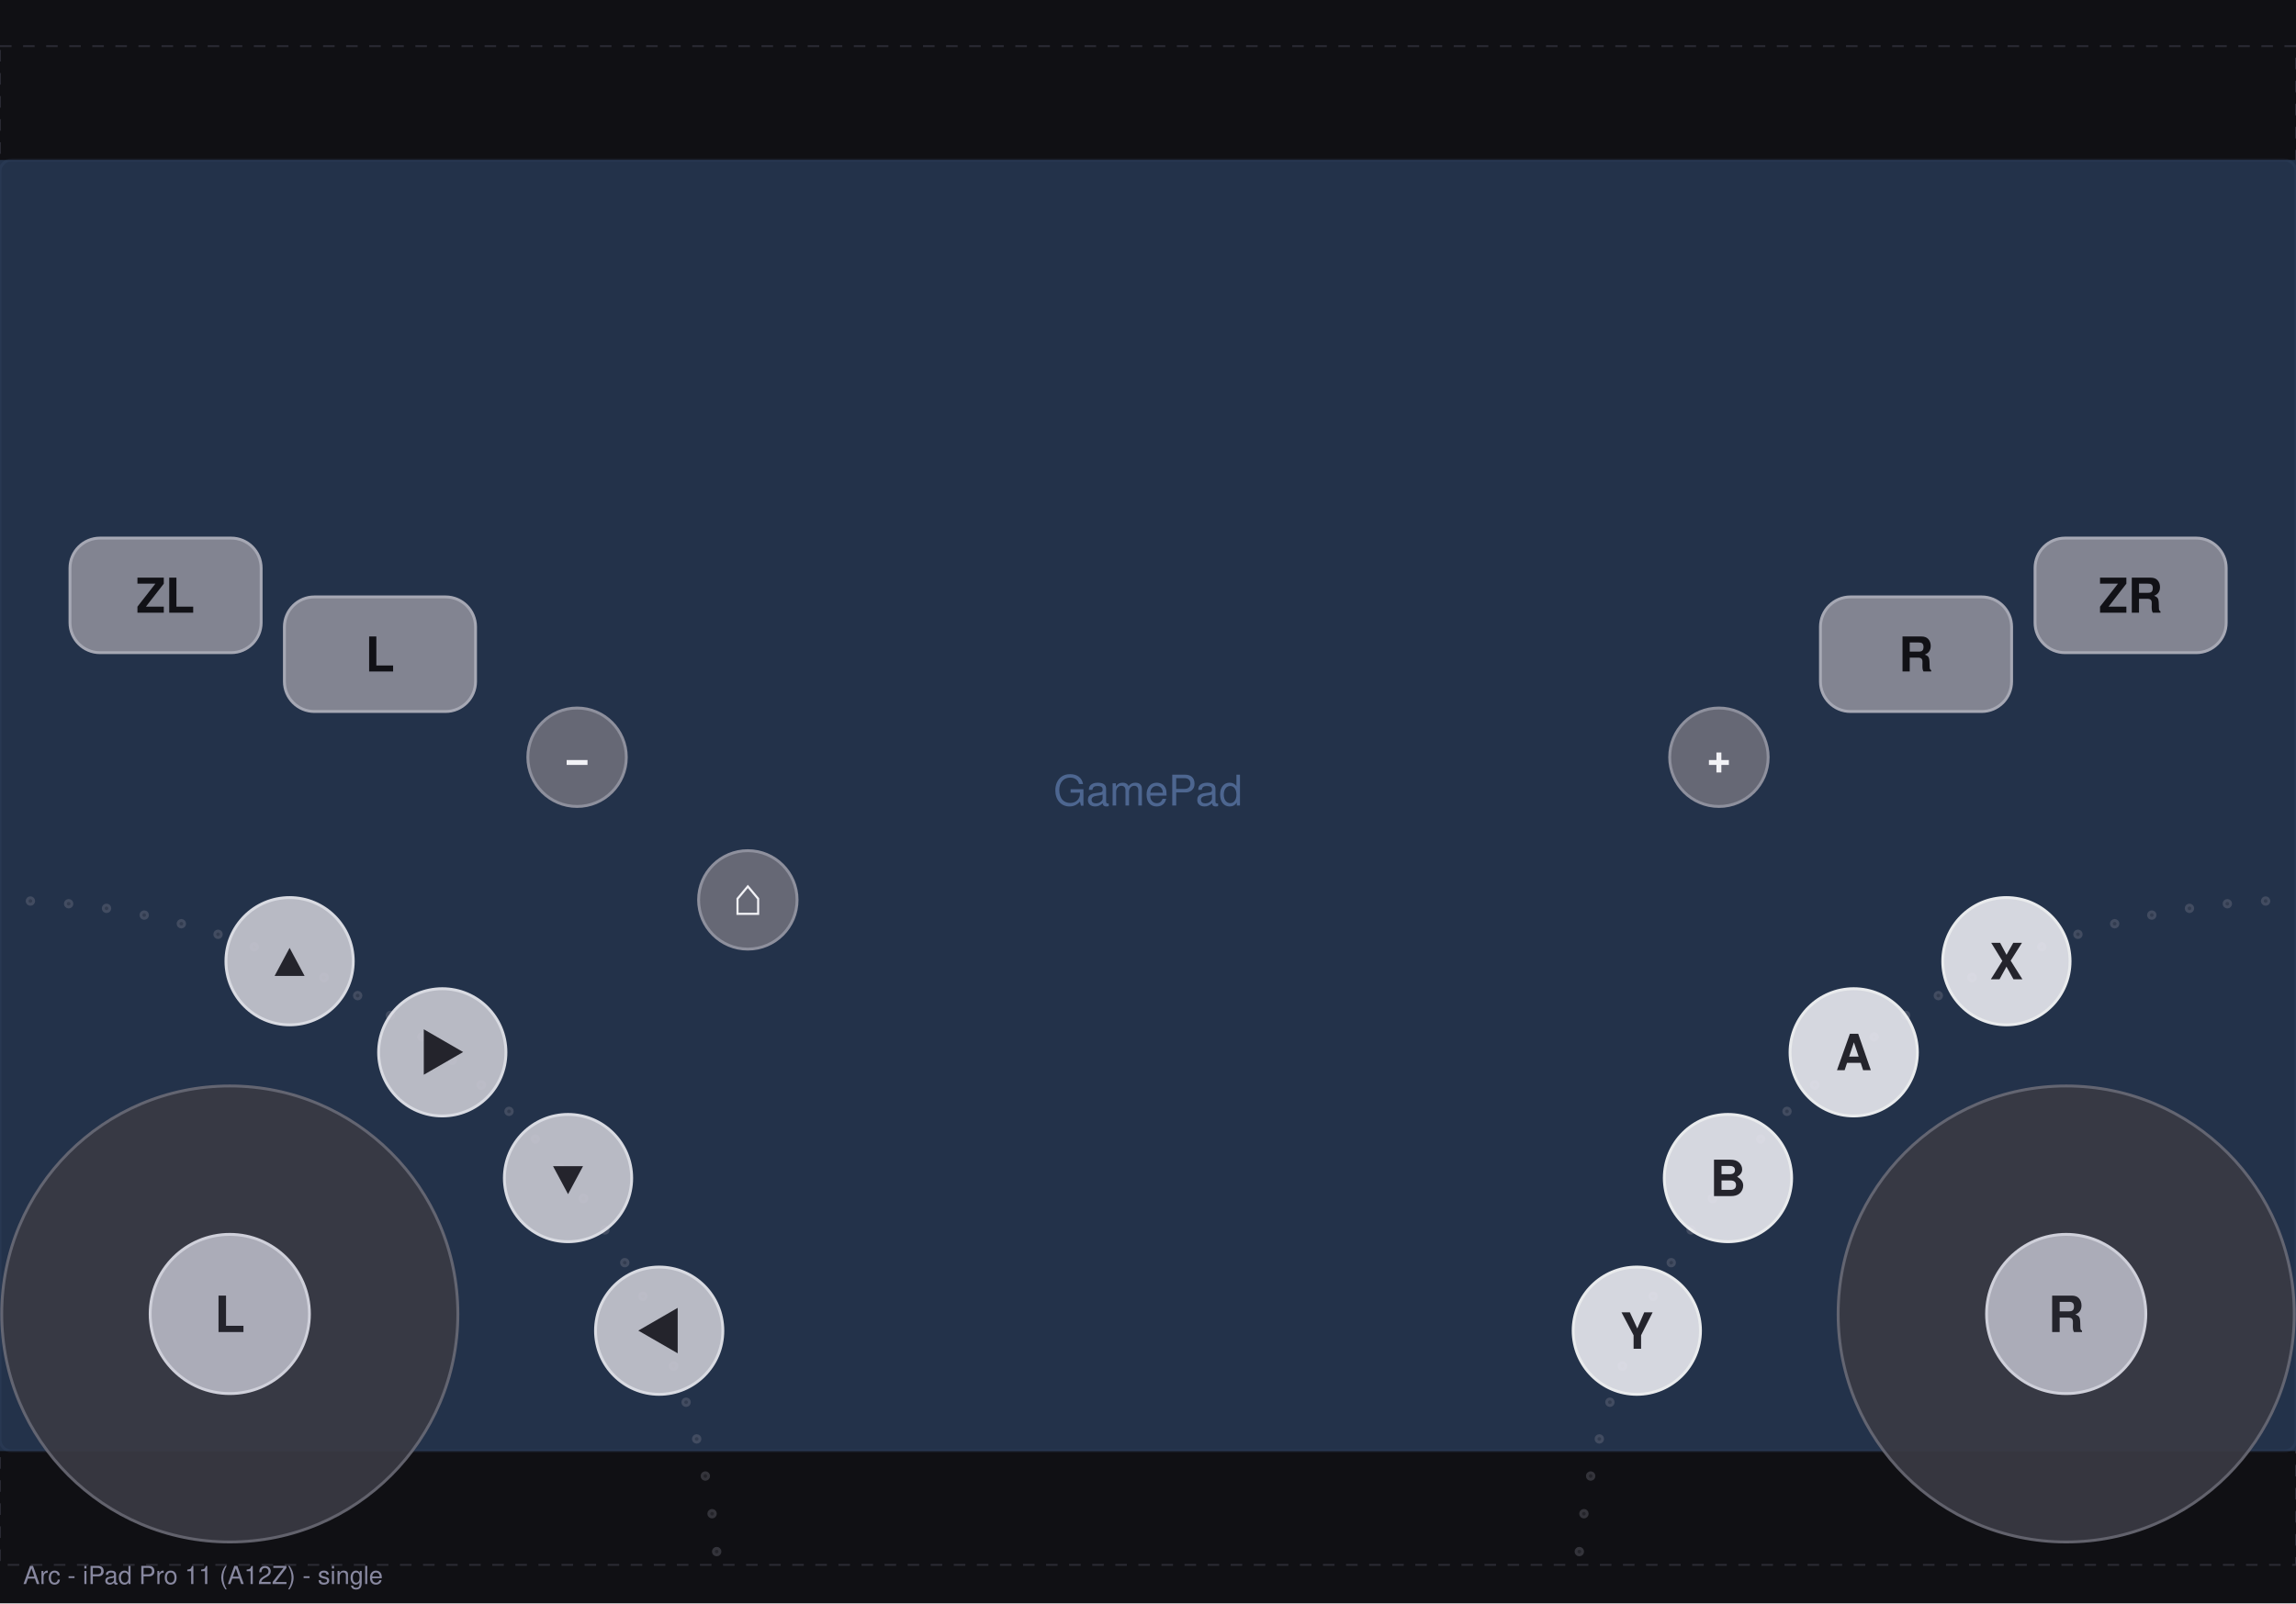
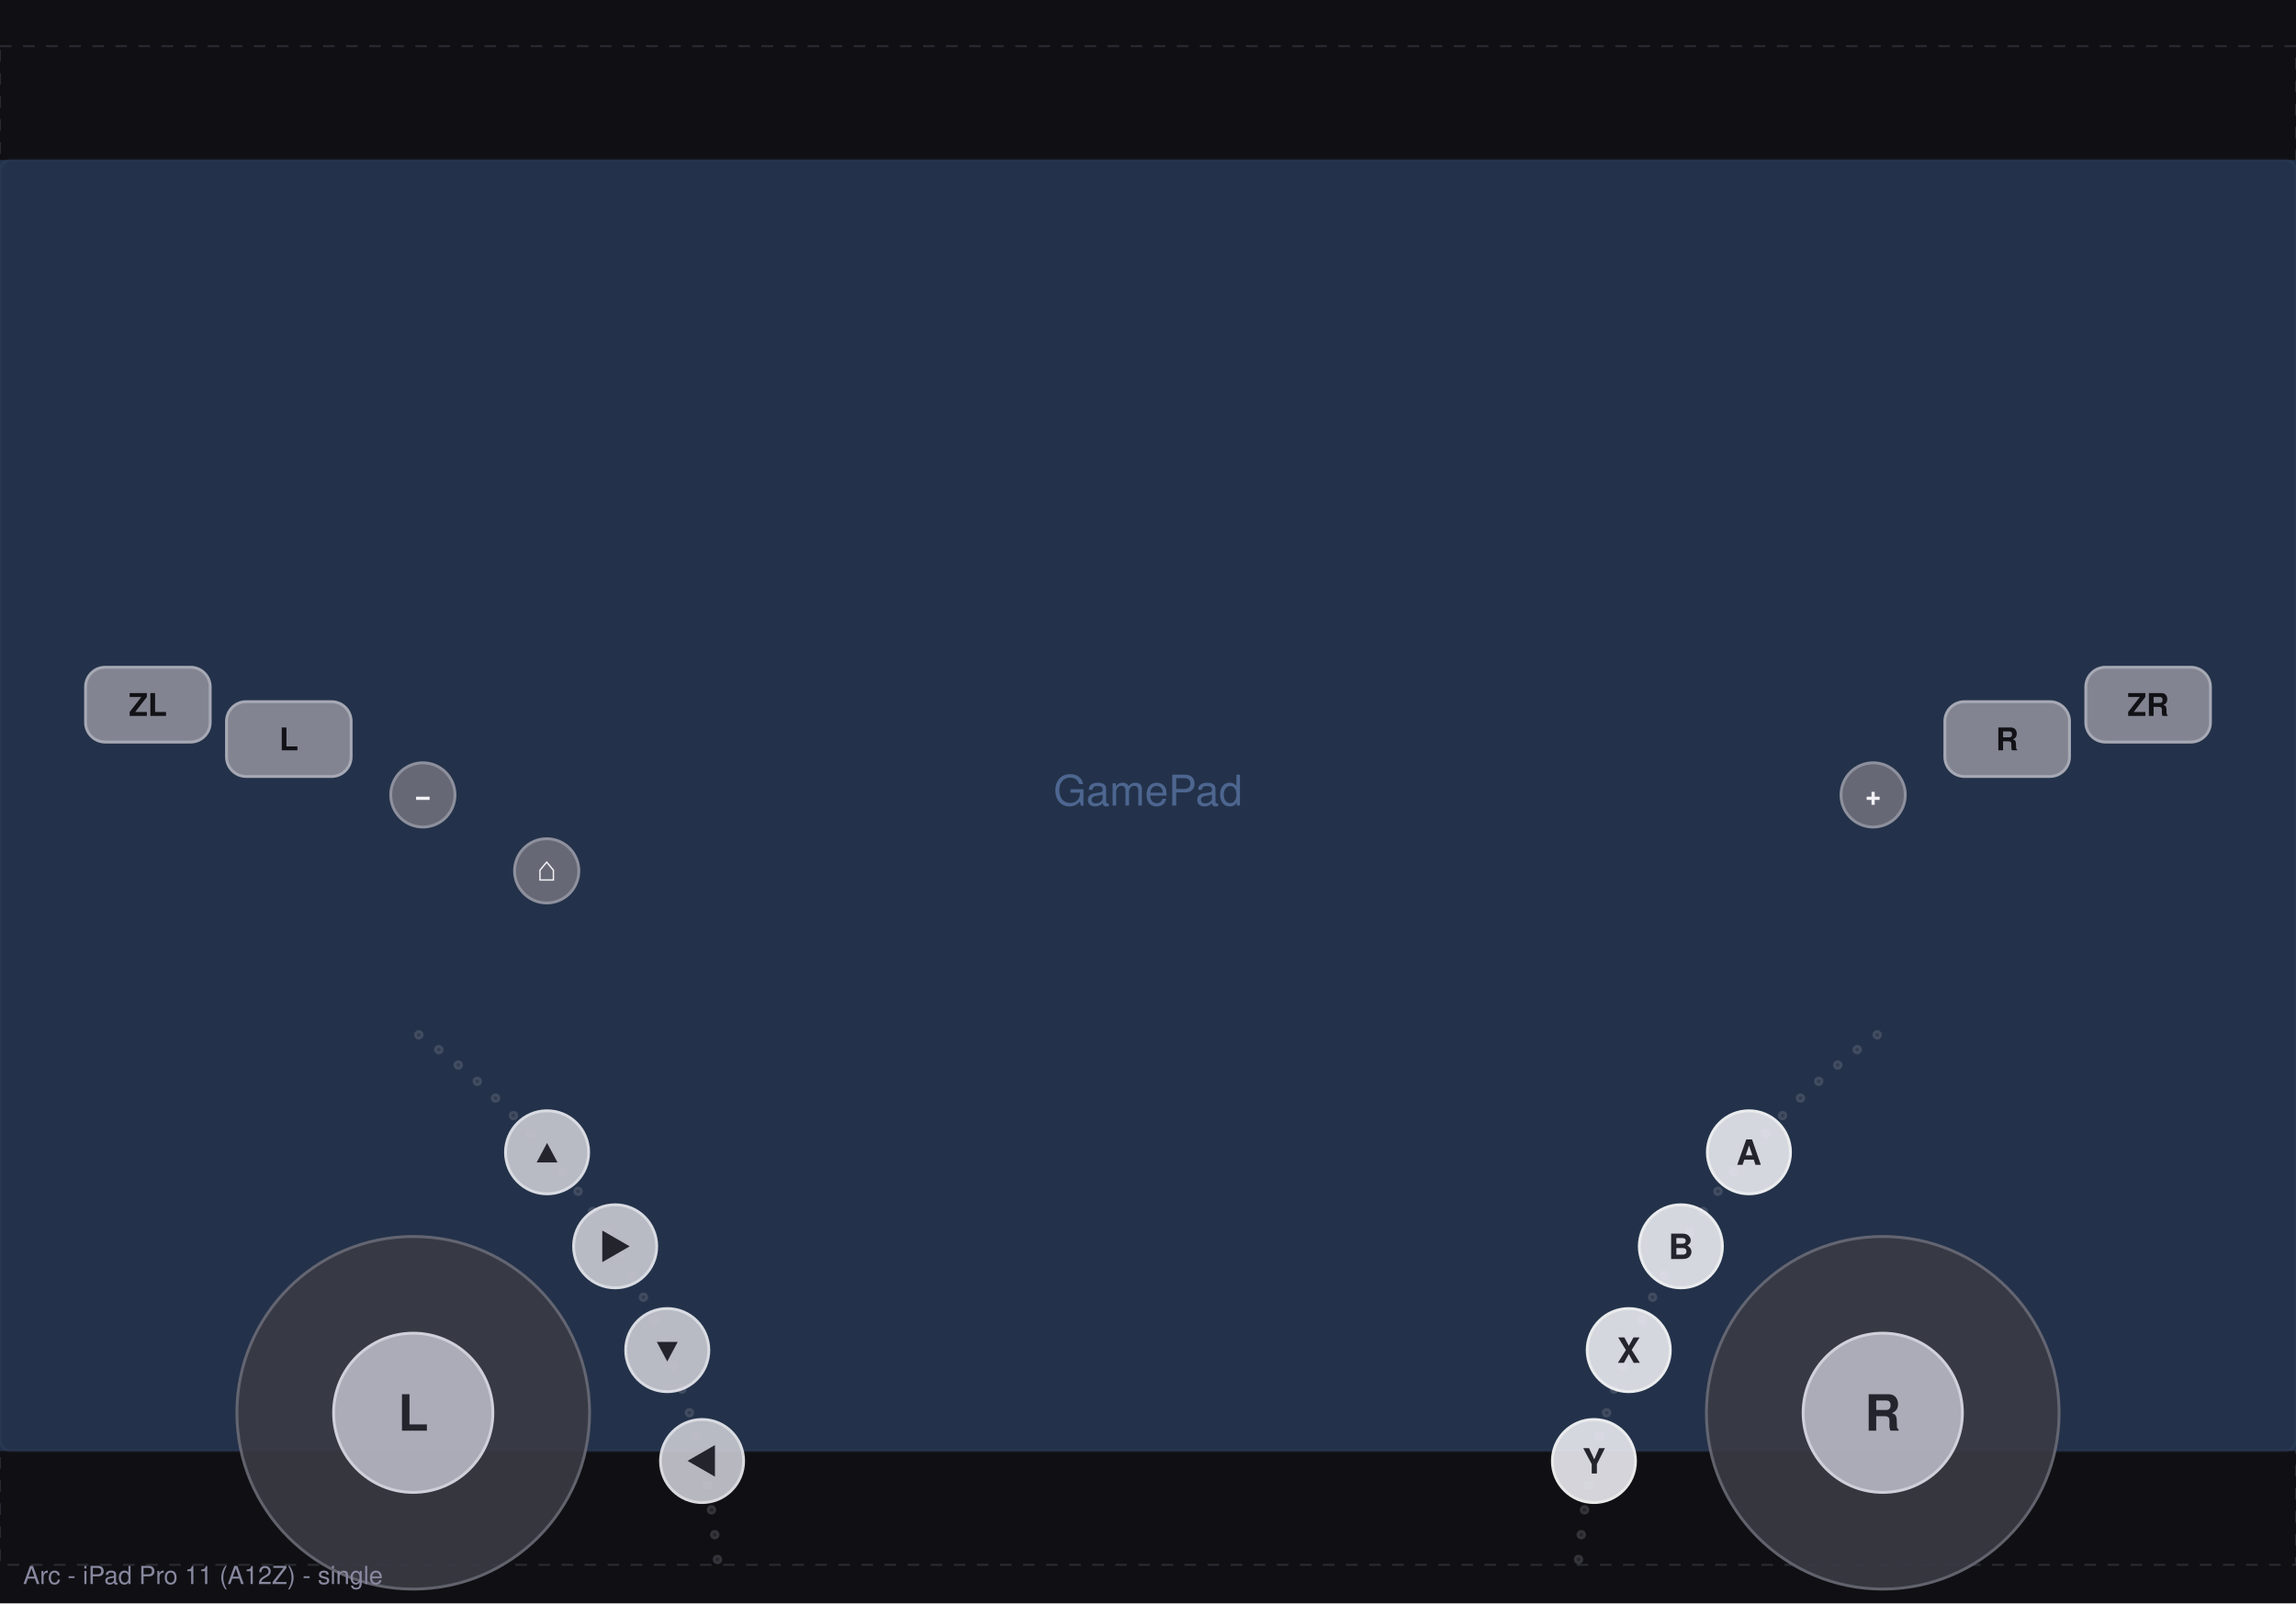
<svg xmlns="http://www.w3.org/2000/svg" width="1194" height="834" viewBox="0 0 1194.0 834.0" font-family="-apple-system, Helvetica, sans-serif">
  <rect width="100%" height="100%" fill="#101014" />
  <rect x="0.0" y="24.0" width="1194.0" height="790.0" fill="none" stroke="#2a2a33" stroke-dasharray="6 6" />
  <rect x="0.0" y="83.2" width="1194.0" height="671.6" fill="#23324a" />
  <text x="597.0" y="419.0" fill="#4d6690" font-size="22" text-anchor="middle">GamePad</text>
  <rect x="0.0" y="83.2" width="1194.0" height="671.6" rx="6.0" fill="none" stroke="#4d6690" stroke-width="1.5" opacity="0.12" />
-   <circle cx="1178.2" cy="468.7" r="1.7" fill="#55555f" stroke="#8a8a96" stroke-width="1.5" opacity="0.3" />
-   <circle cx="1158.3" cy="470.1" r="1.7" fill="#55555f" stroke="#8a8a96" stroke-width="1.5" opacity="0.3" />
-   <circle cx="1138.6" cy="472.5" r="1.7" fill="#55555f" stroke="#8a8a96" stroke-width="1.5" opacity="0.3" />
-   <circle cx="1119.0" cy="476.0" r="1.7" fill="#55555f" stroke="#8a8a96" stroke-width="1.5" opacity="0.3" />
-   <circle cx="1099.7" cy="480.5" r="1.7" fill="#55555f" stroke="#8a8a96" stroke-width="1.5" opacity="0.3" />
-   <circle cx="1080.6" cy="486.0" r="1.7" fill="#55555f" stroke="#8a8a96" stroke-width="1.5" opacity="0.3" />
-   <circle cx="1061.8" cy="492.5" r="1.7" fill="#55555f" stroke="#8a8a96" stroke-width="1.5" opacity="0.3" />
-   <circle cx="1043.4" cy="500.0" r="1.7" fill="#55555f" stroke="#8a8a96" stroke-width="1.5" opacity="0.3" />
-   <circle cx="1025.5" cy="508.5" r="1.7" fill="#55555f" stroke="#8a8a96" stroke-width="1.5" opacity="0.3" />
-   <circle cx="1008.0" cy="517.9" r="1.7" fill="#55555f" stroke="#8a8a96" stroke-width="1.5" opacity="0.3" />
-   <circle cx="991.0" cy="528.2" r="1.7" fill="#55555f" stroke="#8a8a96" stroke-width="1.5" opacity="0.3" />
-   <circle cx="974.6" cy="539.4" r="1.7" fill="#55555f" stroke="#8a8a96" stroke-width="1.5" opacity="0.3" />
-   <circle cx="958.8" cy="551.5" r="1.7" fill="#55555f" stroke="#8a8a96" stroke-width="1.5" opacity="0.3" />
-   <circle cx="943.7" cy="564.4" r="1.7" fill="#55555f" stroke="#8a8a96" stroke-width="1.5" opacity="0.3" />
-   <circle cx="929.3" cy="578.1" r="1.7" fill="#55555f" stroke="#8a8a96" stroke-width="1.5" opacity="0.3" />
-   <circle cx="915.6" cy="592.5" r="1.7" fill="#55555f" stroke="#8a8a96" stroke-width="1.5" opacity="0.3" />
-   <circle cx="902.7" cy="607.6" r="1.7" fill="#55555f" stroke="#8a8a96" stroke-width="1.5" opacity="0.3" />
-   <circle cx="890.6" cy="623.4" r="1.7" fill="#55555f" stroke="#8a8a96" stroke-width="1.5" opacity="0.3" />
-   <circle cx="879.4" cy="639.8" r="1.7" fill="#55555f" stroke="#8a8a96" stroke-width="1.5" opacity="0.3" />
-   <circle cx="869.1" cy="656.8" r="1.7" fill="#55555f" stroke="#8a8a96" stroke-width="1.5" opacity="0.3" />
-   <circle cx="859.7" cy="674.3" r="1.7" fill="#55555f" stroke="#8a8a96" stroke-width="1.5" opacity="0.3" />
-   <circle cx="851.2" cy="692.2" r="1.7" fill="#55555f" stroke="#8a8a96" stroke-width="1.5" opacity="0.3" />
-   <circle cx="843.7" cy="710.6" r="1.7" fill="#55555f" stroke="#8a8a96" stroke-width="1.5" opacity="0.3" />
-   <circle cx="837.2" cy="729.4" r="1.7" fill="#55555f" stroke="#8a8a96" stroke-width="1.5" opacity="0.3" />
-   <circle cx="831.7" cy="748.5" r="1.7" fill="#55555f" stroke="#8a8a96" stroke-width="1.5" opacity="0.3" />
-   <circle cx="827.2" cy="767.8" r="1.7" fill="#55555f" stroke="#8a8a96" stroke-width="1.5" opacity="0.3" />
-   <circle cx="823.7" cy="787.4" r="1.7" fill="#55555f" stroke="#8a8a96" stroke-width="1.5" opacity="0.3" />
-   <circle cx="821.3" cy="807.1" r="1.7" fill="#55555f" stroke="#8a8a96" stroke-width="1.5" opacity="0.3" />
-   <circle cx="15.8" cy="468.7" r="1.7" fill="#55555f" stroke="#8a8a96" stroke-width="1.5" opacity="0.3" />
-   <circle cx="35.7" cy="470.1" r="1.7" fill="#55555f" stroke="#8a8a96" stroke-width="1.5" opacity="0.3" />
-   <circle cx="55.4" cy="472.5" r="1.7" fill="#55555f" stroke="#8a8a96" stroke-width="1.5" opacity="0.3" />
-   <circle cx="75.0" cy="476.0" r="1.7" fill="#55555f" stroke="#8a8a96" stroke-width="1.5" opacity="0.3" />
-   <circle cx="94.3" cy="480.5" r="1.7" fill="#55555f" stroke="#8a8a96" stroke-width="1.5" opacity="0.3" />
-   <circle cx="113.4" cy="486.0" r="1.7" fill="#55555f" stroke="#8a8a96" stroke-width="1.5" opacity="0.3" />
-   <circle cx="132.2" cy="492.5" r="1.7" fill="#55555f" stroke="#8a8a96" stroke-width="1.5" opacity="0.3" />
-   <circle cx="150.6" cy="500.0" r="1.7" fill="#55555f" stroke="#8a8a96" stroke-width="1.5" opacity="0.3" />
-   <circle cx="168.5" cy="508.5" r="1.7" fill="#55555f" stroke="#8a8a96" stroke-width="1.5" opacity="0.3" />
-   <circle cx="186.0" cy="517.9" r="1.7" fill="#55555f" stroke="#8a8a96" stroke-width="1.5" opacity="0.3" />
-   <circle cx="203.0" cy="528.2" r="1.7" fill="#55555f" stroke="#8a8a96" stroke-width="1.5" opacity="0.3" />
-   <circle cx="219.4" cy="539.4" r="1.7" fill="#55555f" stroke="#8a8a96" stroke-width="1.5" opacity="0.3" />
-   <circle cx="235.2" cy="551.5" r="1.7" fill="#55555f" stroke="#8a8a96" stroke-width="1.5" opacity="0.3" />
-   <circle cx="250.3" cy="564.4" r="1.7" fill="#55555f" stroke="#8a8a96" stroke-width="1.5" opacity="0.3" />
-   <circle cx="264.7" cy="578.1" r="1.7" fill="#55555f" stroke="#8a8a96" stroke-width="1.5" opacity="0.3" />
-   <circle cx="278.4" cy="592.5" r="1.7" fill="#55555f" stroke="#8a8a96" stroke-width="1.5" opacity="0.3" />
-   <circle cx="291.3" cy="607.6" r="1.7" fill="#55555f" stroke="#8a8a96" stroke-width="1.5" opacity="0.3" />
-   <circle cx="303.4" cy="623.4" r="1.7" fill="#55555f" stroke="#8a8a96" stroke-width="1.5" opacity="0.3" />
-   <circle cx="314.6" cy="639.8" r="1.7" fill="#55555f" stroke="#8a8a96" stroke-width="1.5" opacity="0.3" />
-   <circle cx="324.9" cy="656.8" r="1.7" fill="#55555f" stroke="#8a8a96" stroke-width="1.5" opacity="0.3" />
-   <circle cx="334.3" cy="674.3" r="1.7" fill="#55555f" stroke="#8a8a96" stroke-width="1.5" opacity="0.3" />
-   <circle cx="342.8" cy="692.2" r="1.7" fill="#55555f" stroke="#8a8a96" stroke-width="1.5" opacity="0.3" />
-   <circle cx="350.3" cy="710.6" r="1.7" fill="#55555f" stroke="#8a8a96" stroke-width="1.5" opacity="0.3" />
-   <circle cx="356.8" cy="729.4" r="1.7" fill="#55555f" stroke="#8a8a96" stroke-width="1.5" opacity="0.3" />
-   <circle cx="362.3" cy="748.5" r="1.7" fill="#55555f" stroke="#8a8a96" stroke-width="1.5" opacity="0.3" />
-   <circle cx="366.8" cy="767.8" r="1.7" fill="#55555f" stroke="#8a8a96" stroke-width="1.5" opacity="0.3" />
-   <circle cx="370.3" cy="787.4" r="1.7" fill="#55555f" stroke="#8a8a96" stroke-width="1.5" opacity="0.3" />
-   <circle cx="372.7" cy="807.1" r="1.7" fill="#55555f" stroke="#8a8a96" stroke-width="1.5" opacity="0.3" />
-   <circle cx="1043.4" cy="500.0" r="33.1" fill="#e9e9ef" stroke="#ffffff" stroke-width="1.5" opacity="0.9" />
-   <text x="1043.4" y="509.4" fill="#24242c" font-size="26.0" font-weight="600" text-anchor="middle" opacity="1.0">X</text>
-   <circle cx="964.0" cy="547.4" r="33.1" fill="#e9e9ef" stroke="#ffffff" stroke-width="1.5" opacity="0.9" />
-   <text x="964.0" y="556.7" fill="#24242c" font-size="26.0" font-weight="600" text-anchor="middle" opacity="1.0">A</text>
-   <circle cx="898.6" cy="612.8" r="33.1" fill="#e9e9ef" stroke="#ffffff" stroke-width="1.5" opacity="0.9" />
-   <text x="898.6" y="622.2" fill="#24242c" font-size="26.0" font-weight="600" text-anchor="middle" opacity="1.0">B</text>
-   <circle cx="851.2" cy="692.2" r="33.1" fill="#e9e9ef" stroke="#ffffff" stroke-width="1.5" opacity="0.9" />
-   <text x="851.2" y="701.6" fill="#24242c" font-size="26.0" font-weight="600" text-anchor="middle" opacity="1.0">Y</text>
-   <circle cx="1074.5" cy="683.5" r="118.6" fill="#3a3a44" stroke="#6a6a76" stroke-width="1.5" opacity="0.9" />
-   <circle cx="1074.5" cy="683.5" r="41.4" fill="#b8b8c4" stroke="#e0e0ea" stroke-width="1.5" opacity="0.9" />
-   <text x="1074.5" y="692.9" fill="#24242c" font-size="26.0" font-weight="600" text-anchor="middle" opacity="1.0">R</text>
-   <rect x="1058.3" y="279.9" width="99.4" height="59.6" rx="15.6" fill="#8d8d99" stroke="#b5b5c0" stroke-width="1.5" opacity="0.9" />
-   <text x="1108.0" y="318.7" fill="#111116" font-size="25.0" font-weight="600" text-anchor="middle" opacity="1.0">ZR</text>
-   <rect x="946.7" y="310.5" width="99.4" height="59.6" rx="15.6" fill="#8d8d99" stroke="#b5b5c0" stroke-width="1.5" opacity="0.9" />
-   <text x="996.4" y="349.3" fill="#111116" font-size="25.0" font-weight="600" text-anchor="middle" opacity="1.0">R</text>
-   <circle cx="893.9" cy="393.9" r="25.6" fill="#6e6e7a" stroke="#9a9aa6" stroke-width="1.5" opacity="0.9" />
-   <text x="893.9" y="401.6" fill="#f2f2f6" font-size="21.5" font-weight="600" text-anchor="middle" opacity="1.0">+</text>
-   <circle cx="150.6" cy="500.0" r="33.1" fill="#c9c9d2" stroke="#ededf3" stroke-width="1.5" opacity="0.9" />
-   <text x="150.6" y="509.4" fill="#24242c" font-size="26.0" font-weight="600" text-anchor="middle" opacity="1.0">▲</text>
-   <circle cx="230.0" cy="547.4" r="33.1" fill="#c9c9d2" stroke="#ededf3" stroke-width="1.5" opacity="0.9" />
-   <text x="230.0" y="556.7" fill="#24242c" font-size="26.0" font-weight="600" text-anchor="middle" opacity="1.0">▶</text>
-   <circle cx="295.4" cy="612.8" r="33.1" fill="#c9c9d2" stroke="#ededf3" stroke-width="1.5" opacity="0.9" />
-   <text x="295.4" y="622.2" fill="#24242c" font-size="26.0" font-weight="600" text-anchor="middle" opacity="1.0">▼</text>
-   <circle cx="342.8" cy="692.2" r="33.1" fill="#c9c9d2" stroke="#ededf3" stroke-width="1.5" opacity="0.9" />
-   <text x="342.8" y="701.6" fill="#24242c" font-size="26.0" font-weight="600" text-anchor="middle" opacity="1.0">◀</text>
-   <circle cx="119.5" cy="683.5" r="118.6" fill="#3a3a44" stroke="#6a6a76" stroke-width="1.5" opacity="0.9" />
-   <circle cx="119.5" cy="683.5" r="41.4" fill="#b8b8c4" stroke="#e0e0ea" stroke-width="1.5" opacity="0.9" />
-   <text x="119.5" y="692.9" fill="#24242c" font-size="26.0" font-weight="600" text-anchor="middle" opacity="1.0">L</text>
-   <rect x="36.4" y="279.9" width="99.4" height="59.6" rx="15.6" fill="#8d8d99" stroke="#b5b5c0" stroke-width="1.5" opacity="0.9" />
-   <text x="86.0" y="318.7" fill="#111116" font-size="25.0" font-weight="600" text-anchor="middle" opacity="1.0">ZL</text>
-   <rect x="147.9" y="310.5" width="99.4" height="59.6" rx="15.6" fill="#8d8d99" stroke="#b5b5c0" stroke-width="1.5" opacity="0.9" />
-   <text x="197.6" y="349.3" fill="#111116" font-size="25.0" font-weight="600" text-anchor="middle" opacity="1.0">L</text>
-   <circle cx="300.1" cy="393.9" r="25.6" fill="#6e6e7a" stroke="#9a9aa6" stroke-width="1.5" opacity="0.9" />
-   <text x="300.1" y="401.6" fill="#f2f2f6" font-size="21.5" font-weight="600" text-anchor="middle" opacity="1.0">−</text>
-   <circle cx="388.9" cy="468.1" r="25.6" fill="#6e6e7a" stroke="#9a9aa6" stroke-width="1.5" opacity="0.9" />
-   <text x="388.9" y="475.9" fill="#f2f2f6" font-size="21.5" font-weight="600" text-anchor="middle" opacity="1.0">⌂</text>
+   <circle cx="976.2" cy="538.3" r="1.7" fill="#55555f" stroke="#8a8a96" stroke-width="1.5" opacity="0.3" />
+   <circle cx="965.8" cy="546.0" r="1.7" fill="#55555f" stroke="#8a8a96" stroke-width="1.5" opacity="0.3" />
+   <circle cx="955.7" cy="554.0" r="1.7" fill="#55555f" stroke="#8a8a96" stroke-width="1.5" opacity="0.3" />
+   <circle cx="945.8" cy="562.5" r="1.7" fill="#55555f" stroke="#8a8a96" stroke-width="1.5" opacity="0.3" />
+   <circle cx="936.3" cy="571.2" r="1.7" fill="#55555f" stroke="#8a8a96" stroke-width="1.5" opacity="0.3" />
+   <circle cx="927.0" cy="580.3" r="1.7" fill="#55555f" stroke="#8a8a96" stroke-width="1.5" opacity="0.3" />
+   <circle cx="918.1" cy="589.7" r="1.7" fill="#55555f" stroke="#8a8a96" stroke-width="1.5" opacity="0.3" />
+   <circle cx="909.5" cy="599.4" r="1.7" fill="#55555f" stroke="#8a8a96" stroke-width="1.5" opacity="0.3" />
+   <circle cx="901.3" cy="609.4" r="1.7" fill="#55555f" stroke="#8a8a96" stroke-width="1.5" opacity="0.3" />
+   <circle cx="893.4" cy="619.7" r="1.7" fill="#55555f" stroke="#8a8a96" stroke-width="1.5" opacity="0.3" />
+   <circle cx="885.8" cy="630.2" r="1.7" fill="#55555f" stroke="#8a8a96" stroke-width="1.5" opacity="0.3" />
+   <circle cx="878.6" cy="641.0" r="1.7" fill="#55555f" stroke="#8a8a96" stroke-width="1.5" opacity="0.3" />
+   <circle cx="871.8" cy="652.0" r="1.7" fill="#55555f" stroke="#8a8a96" stroke-width="1.5" opacity="0.3" />
+   <circle cx="865.4" cy="663.3" r="1.7" fill="#55555f" stroke="#8a8a96" stroke-width="1.5" opacity="0.3" />
+   <circle cx="859.4" cy="674.8" r="1.7" fill="#55555f" stroke="#8a8a96" stroke-width="1.5" opacity="0.3" />
+   <circle cx="853.8" cy="686.5" r="1.7" fill="#55555f" stroke="#8a8a96" stroke-width="1.5" opacity="0.3" />
+   <circle cx="848.6" cy="698.3" r="1.7" fill="#55555f" stroke="#8a8a96" stroke-width="1.5" opacity="0.3" />
+   <circle cx="843.8" cy="710.4" r="1.7" fill="#55555f" stroke="#8a8a96" stroke-width="1.5" opacity="0.3" />
+   <circle cx="839.4" cy="722.6" r="1.7" fill="#55555f" stroke="#8a8a96" stroke-width="1.5" opacity="0.3" />
+   <circle cx="835.5" cy="734.9" r="1.7" fill="#55555f" stroke="#8a8a96" stroke-width="1.5" opacity="0.3" />
+   <circle cx="832.0" cy="747.4" r="1.7" fill="#55555f" stroke="#8a8a96" stroke-width="1.5" opacity="0.3" />
+   <circle cx="828.9" cy="760.0" r="1.7" fill="#55555f" stroke="#8a8a96" stroke-width="1.5" opacity="0.3" />
+   <circle cx="826.2" cy="772.7" r="1.7" fill="#55555f" stroke="#8a8a96" stroke-width="1.5" opacity="0.3" />
+   <circle cx="824.0" cy="785.4" r="1.7" fill="#55555f" stroke="#8a8a96" stroke-width="1.5" opacity="0.3" />
+   <circle cx="822.3" cy="798.3" r="1.7" fill="#55555f" stroke="#8a8a96" stroke-width="1.5" opacity="0.3" />
+   <circle cx="820.9" cy="811.2" r="1.7" fill="#55555f" stroke="#8a8a96" stroke-width="1.5" opacity="0.3" />
+   <circle cx="217.8" cy="538.3" r="1.7" fill="#55555f" stroke="#8a8a96" stroke-width="1.5" opacity="0.3" />
+   <circle cx="228.2" cy="546.0" r="1.7" fill="#55555f" stroke="#8a8a96" stroke-width="1.5" opacity="0.3" />
+   <circle cx="238.3" cy="554.0" r="1.7" fill="#55555f" stroke="#8a8a96" stroke-width="1.5" opacity="0.3" />
+   <circle cx="248.2" cy="562.5" r="1.7" fill="#55555f" stroke="#8a8a96" stroke-width="1.5" opacity="0.3" />
+   <circle cx="257.7" cy="571.2" r="1.7" fill="#55555f" stroke="#8a8a96" stroke-width="1.5" opacity="0.3" />
+   <circle cx="267.0" cy="580.3" r="1.7" fill="#55555f" stroke="#8a8a96" stroke-width="1.5" opacity="0.3" />
+   <circle cx="275.9" cy="589.7" r="1.7" fill="#55555f" stroke="#8a8a96" stroke-width="1.5" opacity="0.3" />
+   <circle cx="284.5" cy="599.4" r="1.7" fill="#55555f" stroke="#8a8a96" stroke-width="1.5" opacity="0.3" />
+   <circle cx="292.7" cy="609.4" r="1.7" fill="#55555f" stroke="#8a8a96" stroke-width="1.5" opacity="0.3" />
+   <circle cx="300.6" cy="619.7" r="1.7" fill="#55555f" stroke="#8a8a96" stroke-width="1.5" opacity="0.3" />
+   <circle cx="308.2" cy="630.2" r="1.7" fill="#55555f" stroke="#8a8a96" stroke-width="1.5" opacity="0.3" />
+   <circle cx="315.4" cy="641.0" r="1.7" fill="#55555f" stroke="#8a8a96" stroke-width="1.5" opacity="0.3" />
+   <circle cx="322.2" cy="652.0" r="1.7" fill="#55555f" stroke="#8a8a96" stroke-width="1.5" opacity="0.3" />
+   <circle cx="328.6" cy="663.3" r="1.7" fill="#55555f" stroke="#8a8a96" stroke-width="1.5" opacity="0.3" />
+   <circle cx="334.6" cy="674.8" r="1.7" fill="#55555f" stroke="#8a8a96" stroke-width="1.5" opacity="0.3" />
+   <circle cx="340.2" cy="686.5" r="1.7" fill="#55555f" stroke="#8a8a96" stroke-width="1.5" opacity="0.3" />
+   <circle cx="345.4" cy="698.3" r="1.7" fill="#55555f" stroke="#8a8a96" stroke-width="1.5" opacity="0.3" />
+   <circle cx="350.2" cy="710.4" r="1.7" fill="#55555f" stroke="#8a8a96" stroke-width="1.5" opacity="0.3" />
+   <circle cx="354.6" cy="722.6" r="1.7" fill="#55555f" stroke="#8a8a96" stroke-width="1.5" opacity="0.3" />
+   <circle cx="358.5" cy="734.9" r="1.7" fill="#55555f" stroke="#8a8a96" stroke-width="1.5" opacity="0.3" />
+   <circle cx="362.0" cy="747.4" r="1.7" fill="#55555f" stroke="#8a8a96" stroke-width="1.5" opacity="0.3" />
+   <circle cx="365.1" cy="760.0" r="1.7" fill="#55555f" stroke="#8a8a96" stroke-width="1.5" opacity="0.3" />
+   <circle cx="367.8" cy="772.7" r="1.7" fill="#55555f" stroke="#8a8a96" stroke-width="1.5" opacity="0.3" />
+   <circle cx="370.0" cy="785.4" r="1.7" fill="#55555f" stroke="#8a8a96" stroke-width="1.5" opacity="0.3" />
+   <circle cx="371.7" cy="798.3" r="1.7" fill="#55555f" stroke="#8a8a96" stroke-width="1.5" opacity="0.3" />
+   <circle cx="373.1" cy="811.2" r="1.7" fill="#55555f" stroke="#8a8a96" stroke-width="1.5" opacity="0.3" />
+   <circle cx="909.5" cy="599.4" r="21.6" fill="#e9e9ef" stroke="#ffffff" stroke-width="1.5" opacity="0.9" />
+   <text x="909.5" y="605.9" fill="#24242c" font-size="18.1" font-weight="600" text-anchor="middle" opacity="1.0">A</text>
+   <circle cx="874.1" cy="648.3" r="21.6" fill="#e9e9ef" stroke="#ffffff" stroke-width="1.5" opacity="0.9" />
+   <text x="874.1" y="654.9" fill="#24242c" font-size="18.1" font-weight="600" text-anchor="middle" opacity="1.0">B</text>
+   <circle cx="847.0" cy="702.3" r="21.6" fill="#e9e9ef" stroke="#ffffff" stroke-width="1.5" opacity="0.9" />
+   <text x="847.0" y="708.9" fill="#24242c" font-size="18.1" font-weight="600" text-anchor="middle" opacity="1.0">X</text>
+   <circle cx="828.9" cy="760.0" r="21.6" fill="#e9e9ef" stroke="#ffffff" stroke-width="1.5" opacity="0.9" />
+   <text x="828.9" y="766.5" fill="#24242c" font-size="18.1" font-weight="600" text-anchor="middle" opacity="1.0">Y</text>
+   <circle cx="979.1" cy="734.9" r="91.7" fill="#3a3a44" stroke="#6a6a76" stroke-width="1.5" opacity="0.9" />
+   <circle cx="979.1" cy="734.9" r="41.4" fill="#b8b8c4" stroke="#e0e0ea" stroke-width="1.5" opacity="0.9" />
+   <text x="979.1" y="744.2" fill="#24242c" font-size="26.0" font-weight="600" text-anchor="middle" opacity="1.0">R</text>
+   <rect x="1084.7" y="347.1" width="64.8" height="38.9" rx="10.2" fill="#8d8d99" stroke="#b5b5c0" stroke-width="1.5" opacity="0.9" />
+   <text x="1117.1" y="372.4" fill="#111116" font-size="16.3" font-weight="600" text-anchor="middle" opacity="1.0">ZR</text>
+   <rect x="1011.4" y="365.0" width="64.8" height="38.9" rx="10.2" fill="#8d8d99" stroke="#b5b5c0" stroke-width="1.5" opacity="0.9" />
+   <text x="1043.8" y="390.3" fill="#111116" font-size="16.3" font-weight="600" text-anchor="middle" opacity="1.0">R</text>
+   <circle cx="974.1" cy="413.5" r="16.7" fill="#6e6e7a" stroke="#9a9aa6" stroke-width="1.5" opacity="0.9" />
+   <text x="974.1" y="418.5" fill="#f2f2f6" font-size="14.0" font-weight="600" text-anchor="middle" opacity="1.0">+</text>
+   <circle cx="284.5" cy="599.4" r="21.6" fill="#c9c9d2" stroke="#ededf3" stroke-width="1.5" opacity="0.9" />
+   <text x="284.5" y="605.9" fill="#24242c" font-size="18.1" font-weight="600" text-anchor="middle" opacity="1.0">▲</text>
+   <circle cx="319.9" cy="648.3" r="21.6" fill="#c9c9d2" stroke="#ededf3" stroke-width="1.5" opacity="0.9" />
+   <text x="319.9" y="654.9" fill="#24242c" font-size="18.1" font-weight="600" text-anchor="middle" opacity="1.0">▶</text>
+   <circle cx="347.0" cy="702.3" r="21.6" fill="#c9c9d2" stroke="#ededf3" stroke-width="1.5" opacity="0.9" />
+   <text x="347.0" y="708.9" fill="#24242c" font-size="18.1" font-weight="600" text-anchor="middle" opacity="1.0">▼</text>
+   <circle cx="365.1" cy="760.0" r="21.6" fill="#c9c9d2" stroke="#ededf3" stroke-width="1.5" opacity="0.9" />
+   <text x="365.1" y="766.5" fill="#24242c" font-size="18.1" font-weight="600" text-anchor="middle" opacity="1.0">◀</text>
+   <circle cx="214.9" cy="734.9" r="91.7" fill="#3a3a44" stroke="#6a6a76" stroke-width="1.5" opacity="0.9" />
+   <circle cx="214.9" cy="734.9" r="41.4" fill="#b8b8c4" stroke="#e0e0ea" stroke-width="1.5" opacity="0.9" />
+   <text x="214.9" y="744.2" fill="#24242c" font-size="26.0" font-weight="600" text-anchor="middle" opacity="1.0">L</text>
+   <rect x="44.5" y="347.1" width="64.8" height="38.9" rx="10.2" fill="#8d8d99" stroke="#b5b5c0" stroke-width="1.5" opacity="0.9" />
+   <text x="76.9" y="372.4" fill="#111116" font-size="16.3" font-weight="600" text-anchor="middle" opacity="1.0">ZL</text>
+   <rect x="117.8" y="365.0" width="64.8" height="38.9" rx="10.2" fill="#8d8d99" stroke="#b5b5c0" stroke-width="1.5" opacity="0.9" />
+   <text x="150.2" y="390.3" fill="#111116" font-size="16.3" font-weight="600" text-anchor="middle" opacity="1.0">L</text>
+   <circle cx="219.9" cy="413.5" r="16.7" fill="#6e6e7a" stroke="#9a9aa6" stroke-width="1.5" opacity="0.9" />
+   <text x="219.9" y="418.5" fill="#f2f2f6" font-size="14.0" font-weight="600" text-anchor="middle" opacity="1.0">−</text>
+   <circle cx="284.3" cy="453.0" r="16.7" fill="#6e6e7a" stroke="#9a9aa6" stroke-width="1.5" opacity="0.9" />
+   <text x="284.3" y="458.1" fill="#f2f2f6" font-size="14.0" font-weight="600" text-anchor="middle" opacity="1.0">⌂</text>
  <text x="12" y="824.0" fill="#8888a0" font-size="13">Arc - iPad Pro 11 (A12Z) - single</text>
</svg>
